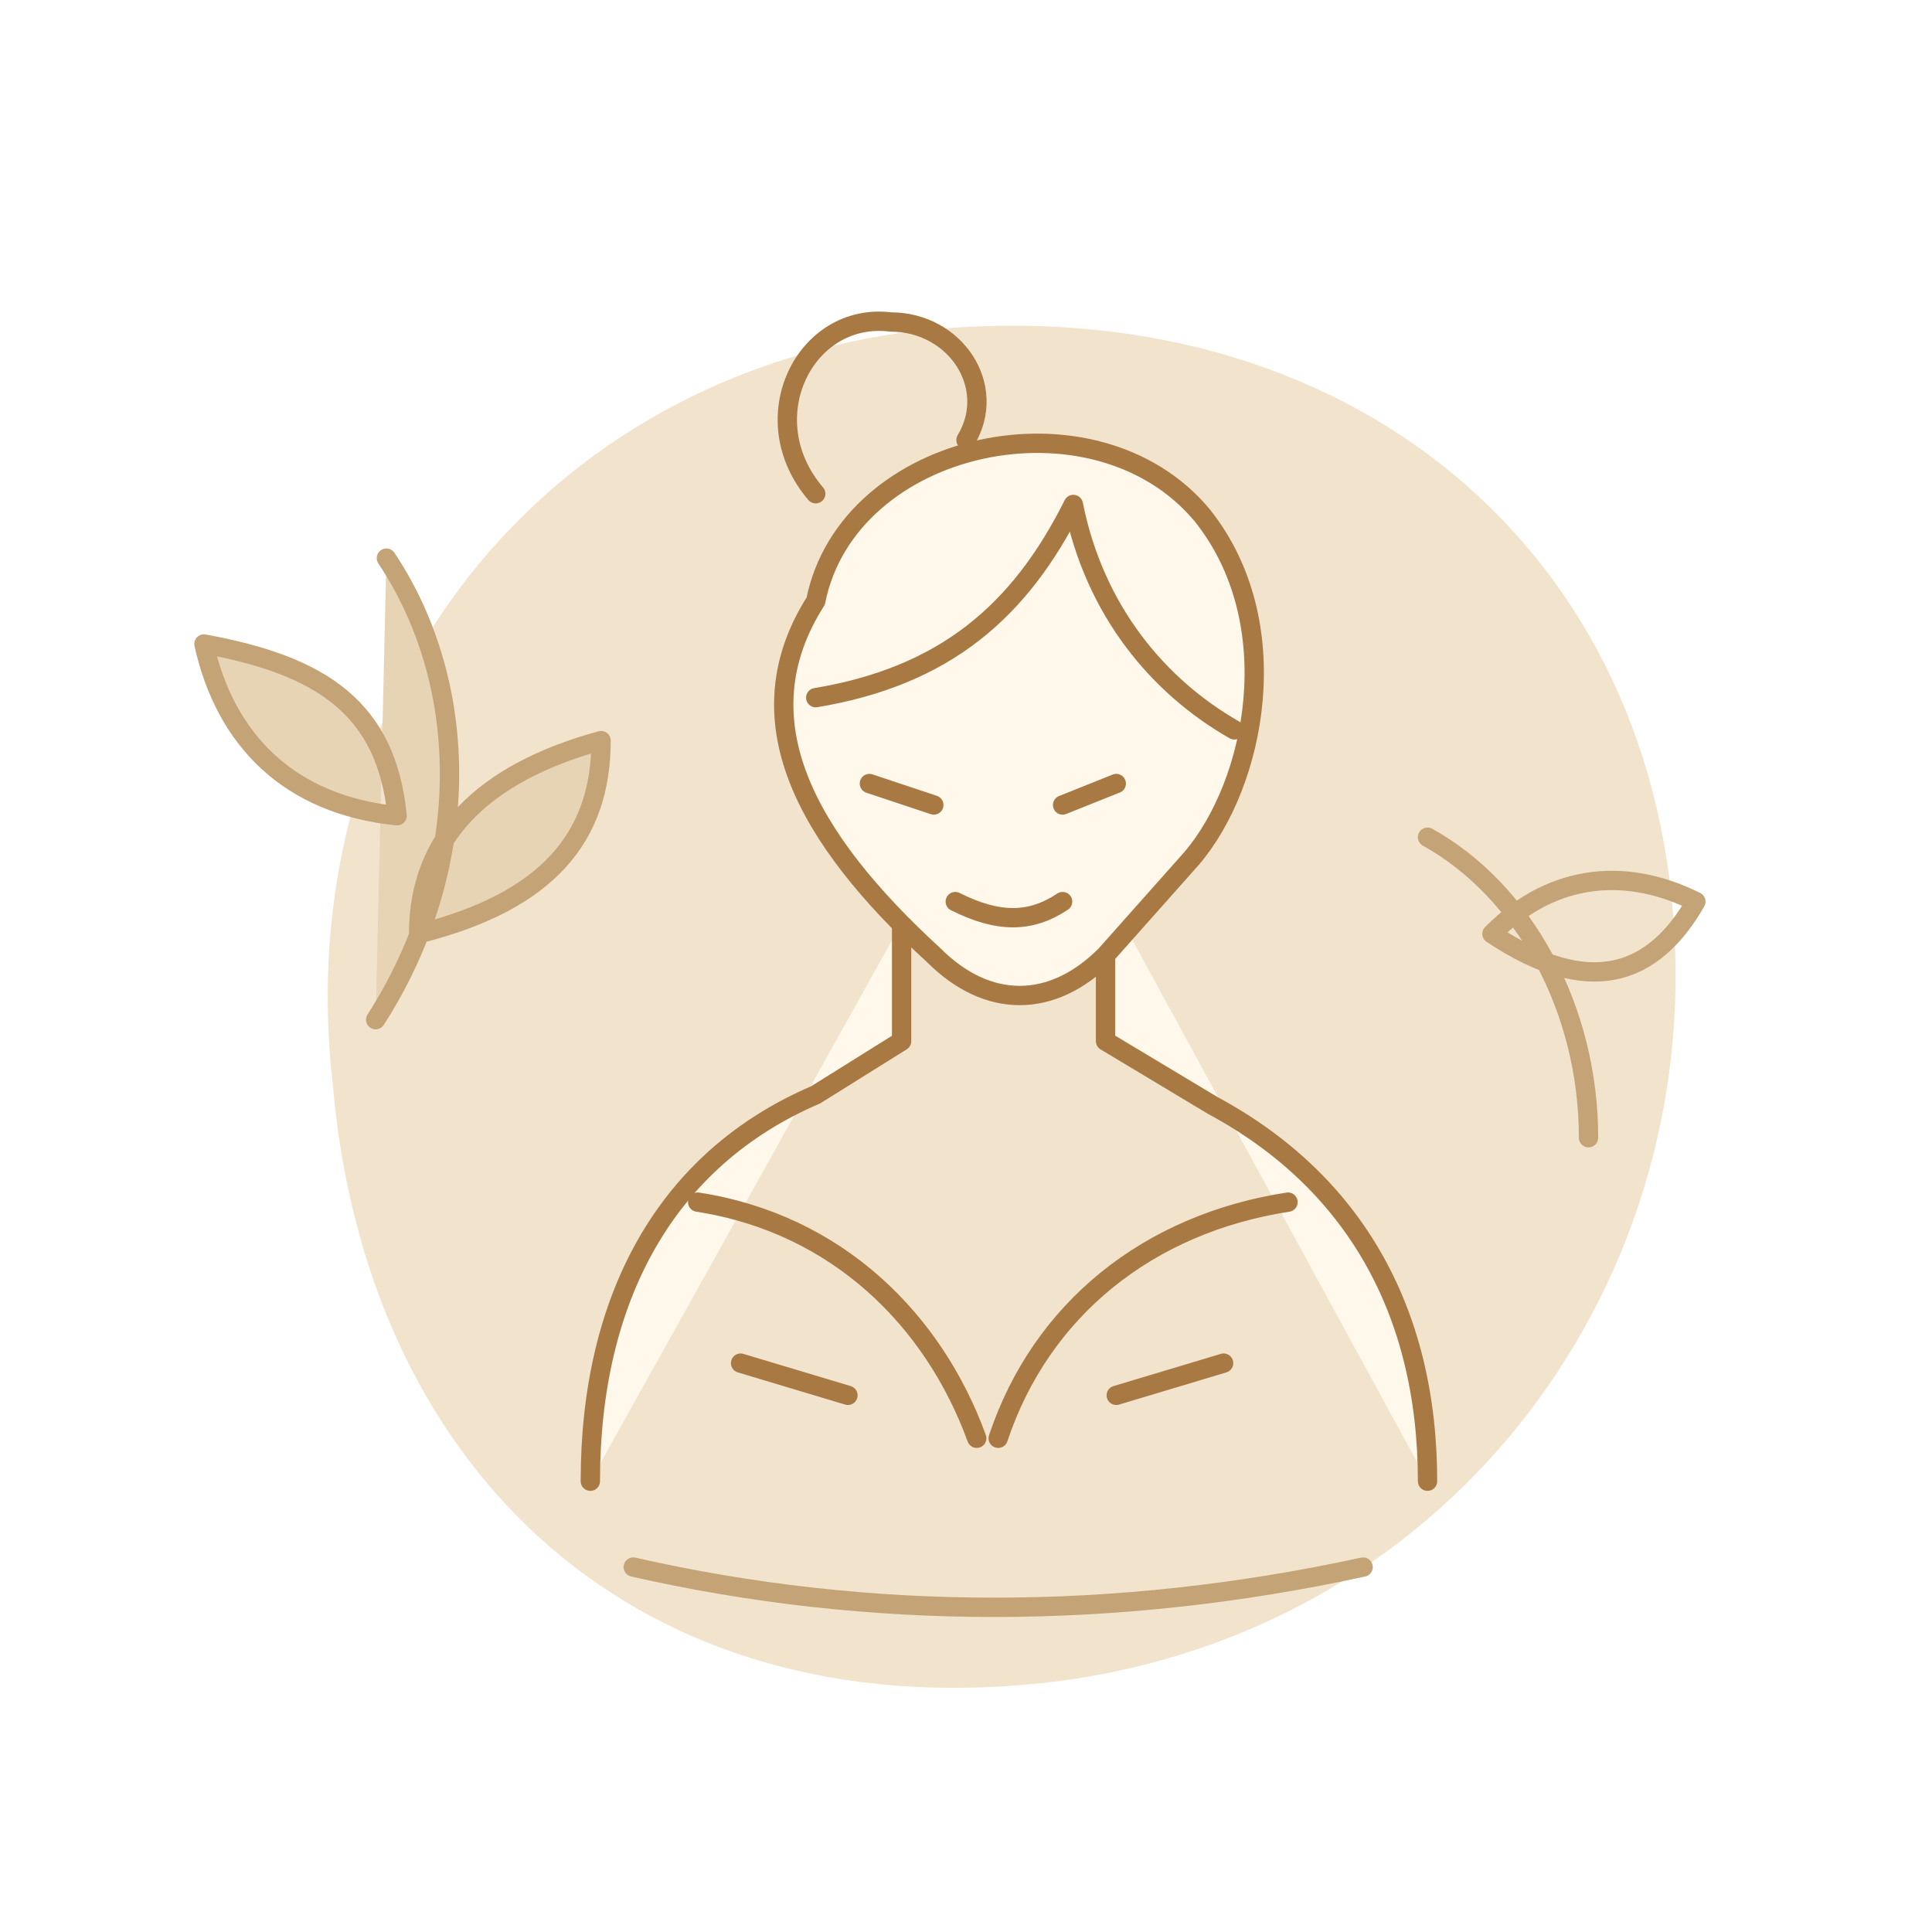
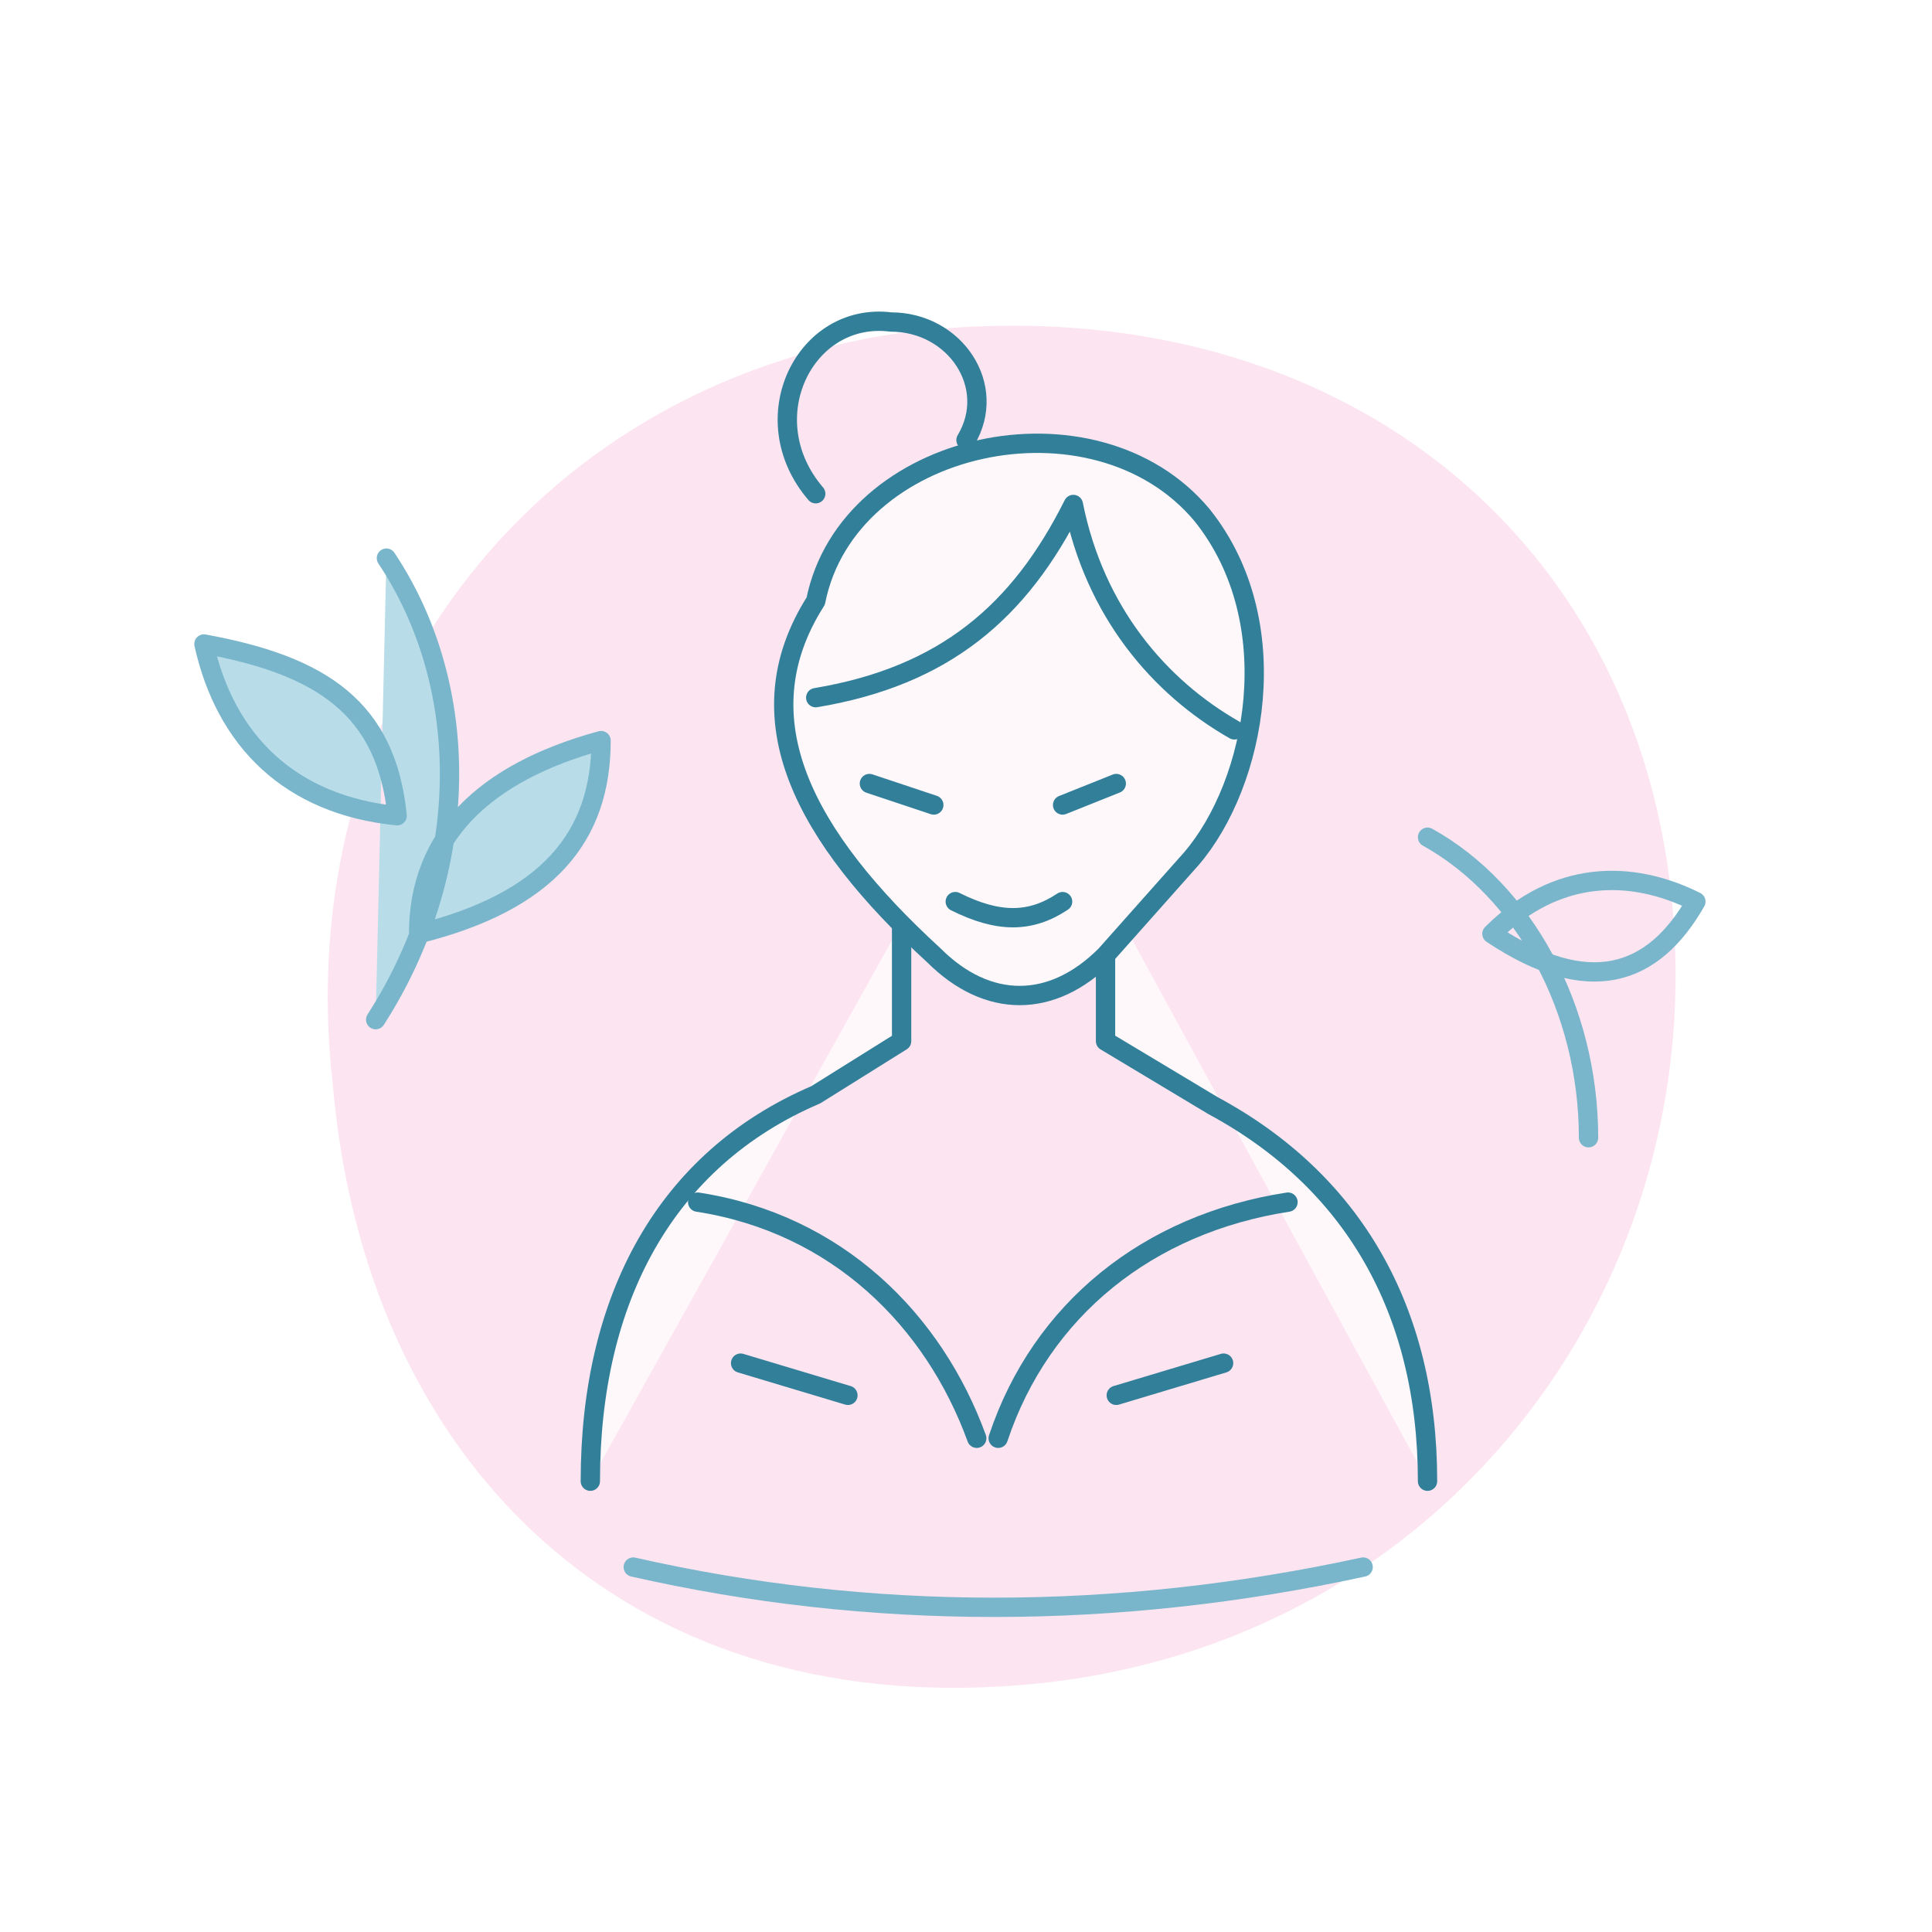
<svg xmlns="http://www.w3.org/2000/svg" viewBox="0 0 180 180" fill="none">
-   <path d="M31 101c-4-35 18-65 53-70 40-5 70 19 72 56 2 35-23 67-61 70-37 3-61-21-64-56Z" fill="#f2e3cd" />
-   <g stroke="#a87943" stroke-width="1.8" stroke-linecap="round" stroke-linejoin="round">
-     <path d="M55 138c0-17 7-30 21-36l8-5V86m19-3v14l10 6c13 7 20 19 20 35" fill="#fff8eb" />
-     <path d="M76 56c3-15 26-20 36-8 8 10 5 25-1 32l-8 9c-5 5-11 5-16 0-12-11-18-22-11-33Z" fill="#fff8eb" />
+   <path d="M31 101c-4-35 18-65 53-70 40-5 70 19 72 56 2 35-23 67-61 70-37 3-61-21-64-56Z" fill="#fce5f0" />
+   <g stroke="#327f9a" stroke-width="1.8" stroke-linecap="round" stroke-linejoin="round">
+     <path d="M55 138c0-17 7-30 21-36l8-5V86m19-3v14l10 6c13 7 20 19 20 35" fill="#fff8fb" />
+     <path d="M76 56c3-15 26-20 36-8 8 10 5 25-1 32l-8 9c-5 5-11 5-16 0-12-11-18-22-11-33Z" fill="#fff8fb" />
    <path d="M76 65c12-2 19-8 24-18 2 10 8 17 15 21m-34 5 6 2m12 0 5-2m-15 11c4 2 7 2 10 0M76 46c-6-7-1-17 7-16 6 0 10 6 7 11" />
    <path d="M65 112c13 2 22 11 26 22m29-22c-13 2-23 10-27 22m-24-7 10 3m35-3-10 3" />
-     <path d="M35 95c9-14 9-31 1-43m1 24c-10-1-16-7-18-16 11 2 17 6 18 16Zm2 11c12-3 17-9 17-18-11 3-17 9-17 18Z" fill="#e6d4b5" stroke="#c4a477" />
-     <path d="M133 78c9 5 15 16 15 28m-9-19c6-6 13-6 19-3-4 7-10 9-19 3ZM59 146c22 5 45 5 68 0" stroke="#c4a477" />
+     <path d="M35 95c9-14 9-31 1-43m1 24c-10-1-16-7-18-16 11 2 17 6 18 16Zm2 11c12-3 17-9 17-18-11 3-17 9-17 18Z" fill="#b8dde9" stroke="#79b6cb" />
+     <path d="M133 78c9 5 15 16 15 28m-9-19c6-6 13-6 19-3-4 7-10 9-19 3ZM59 146c22 5 45 5 68 0" stroke="#79b6cb" />
  </g>
</svg>
